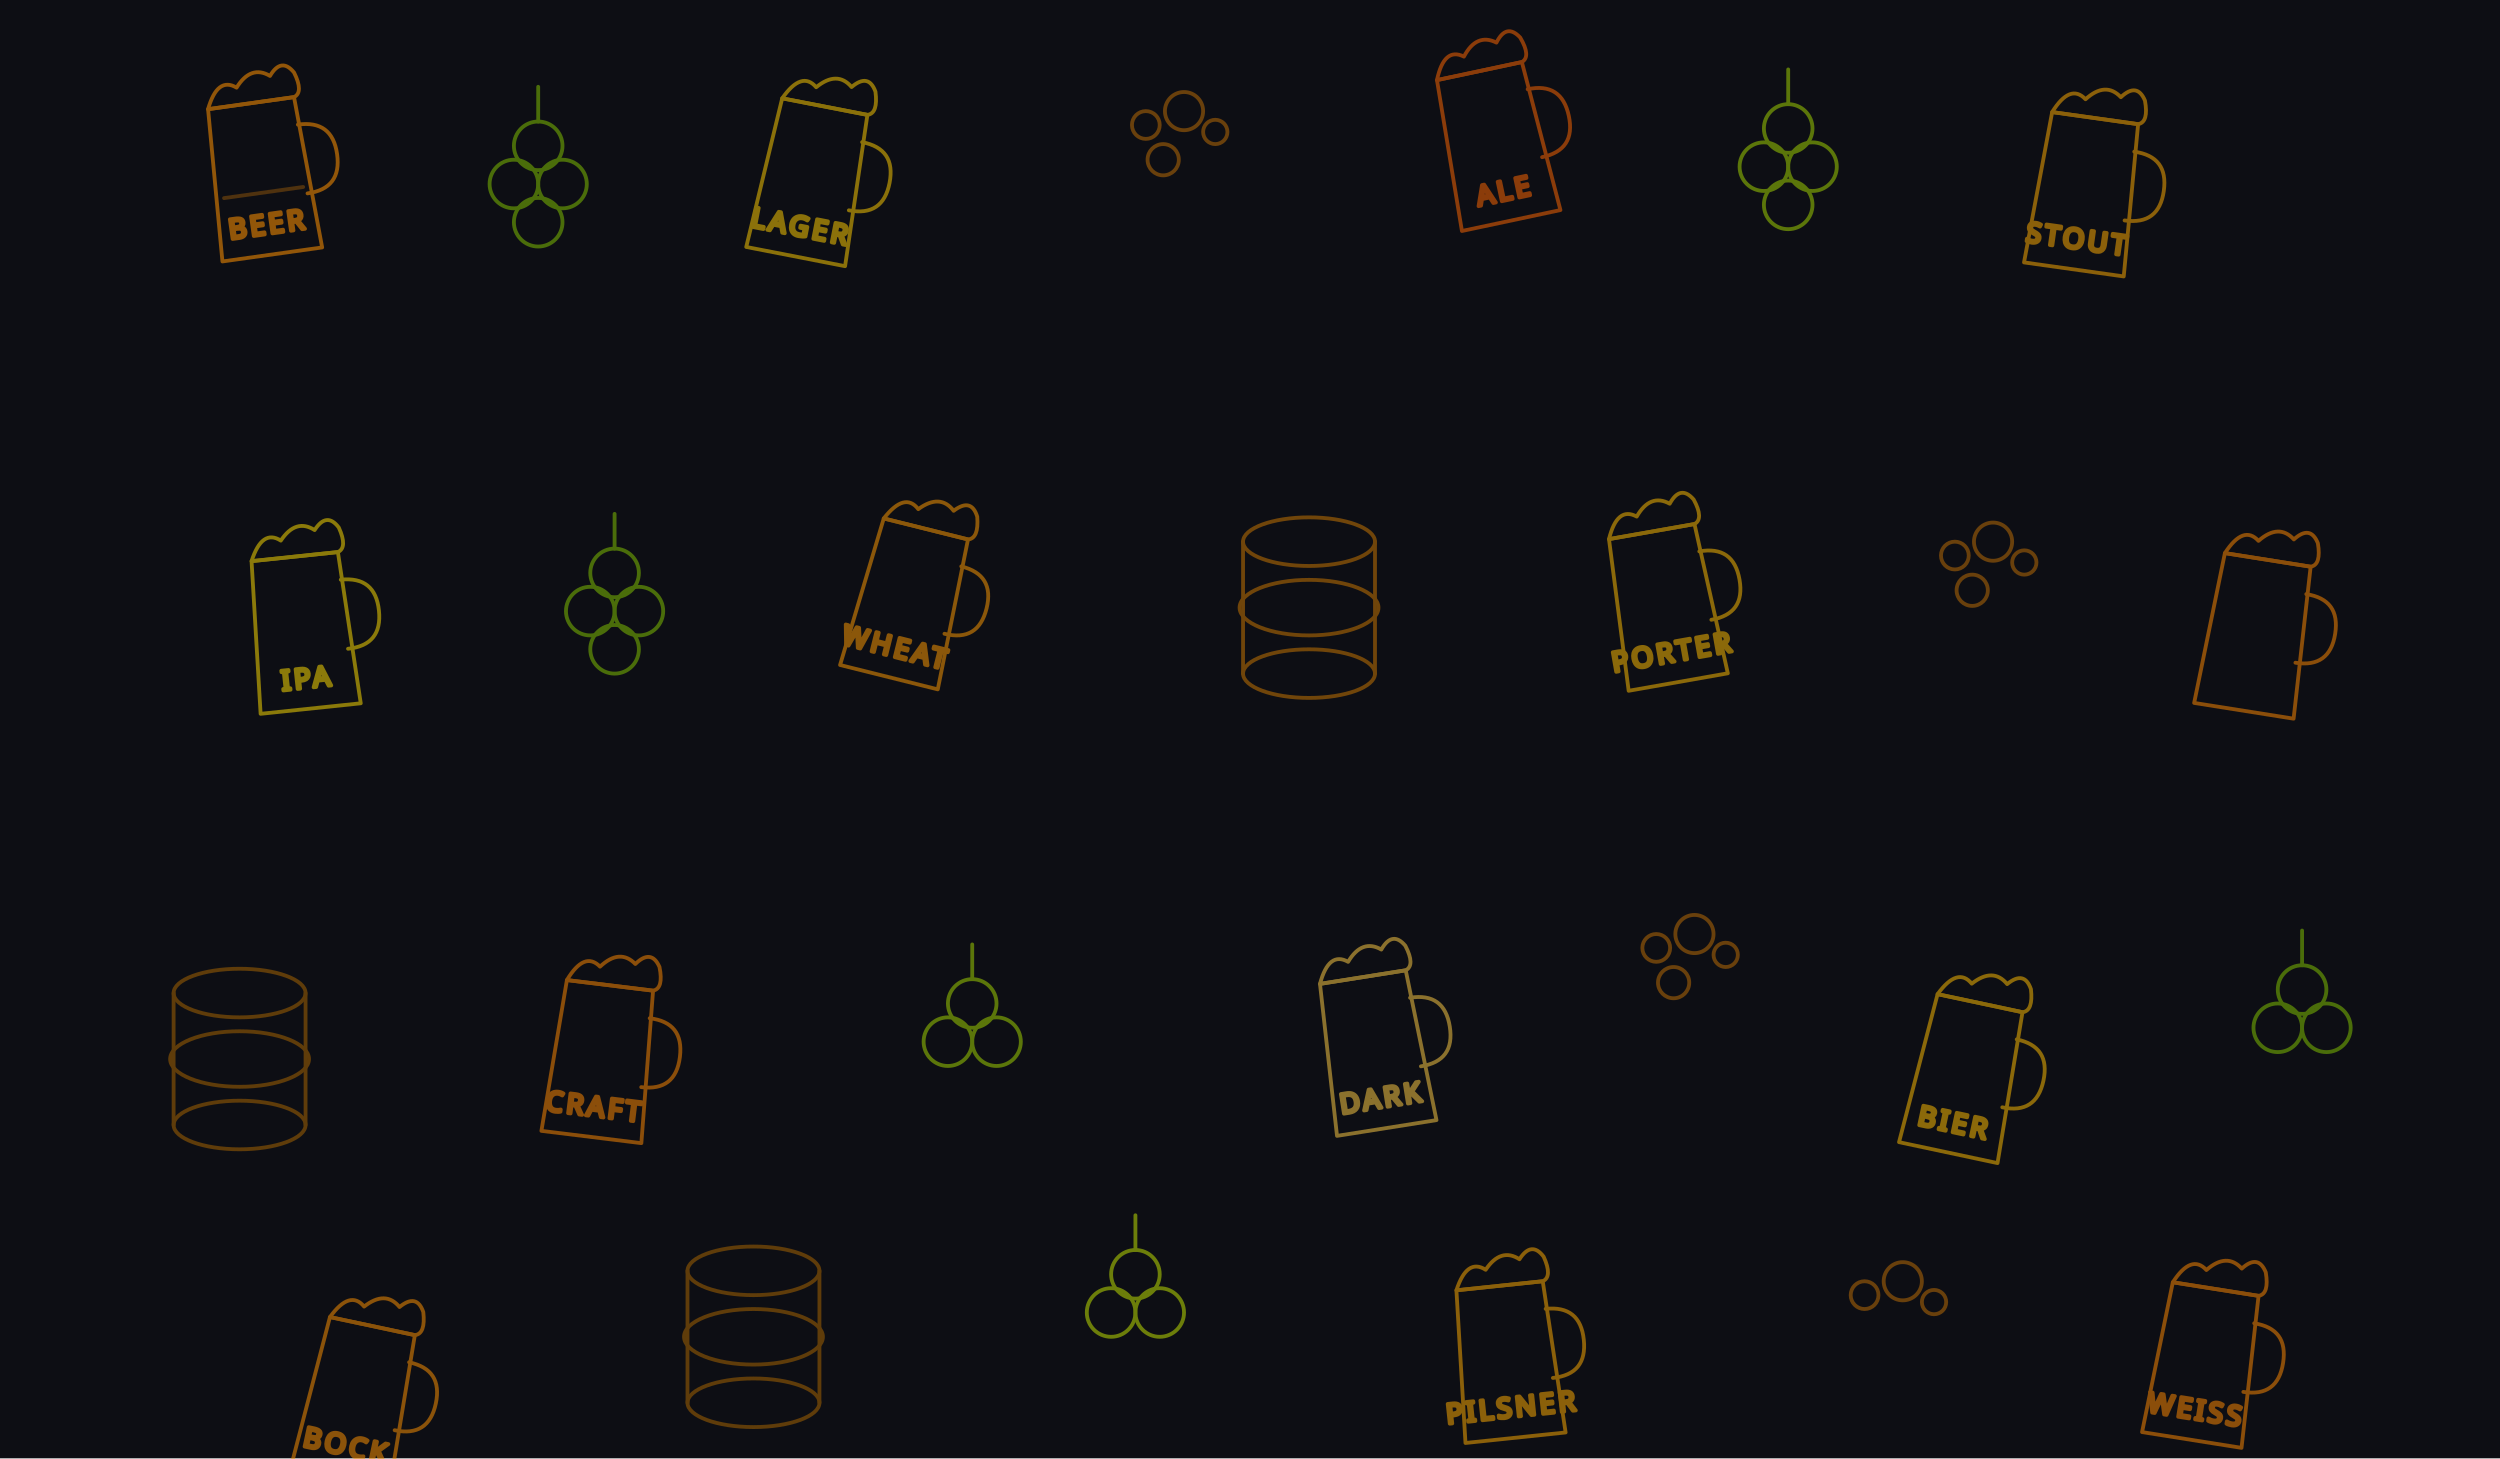
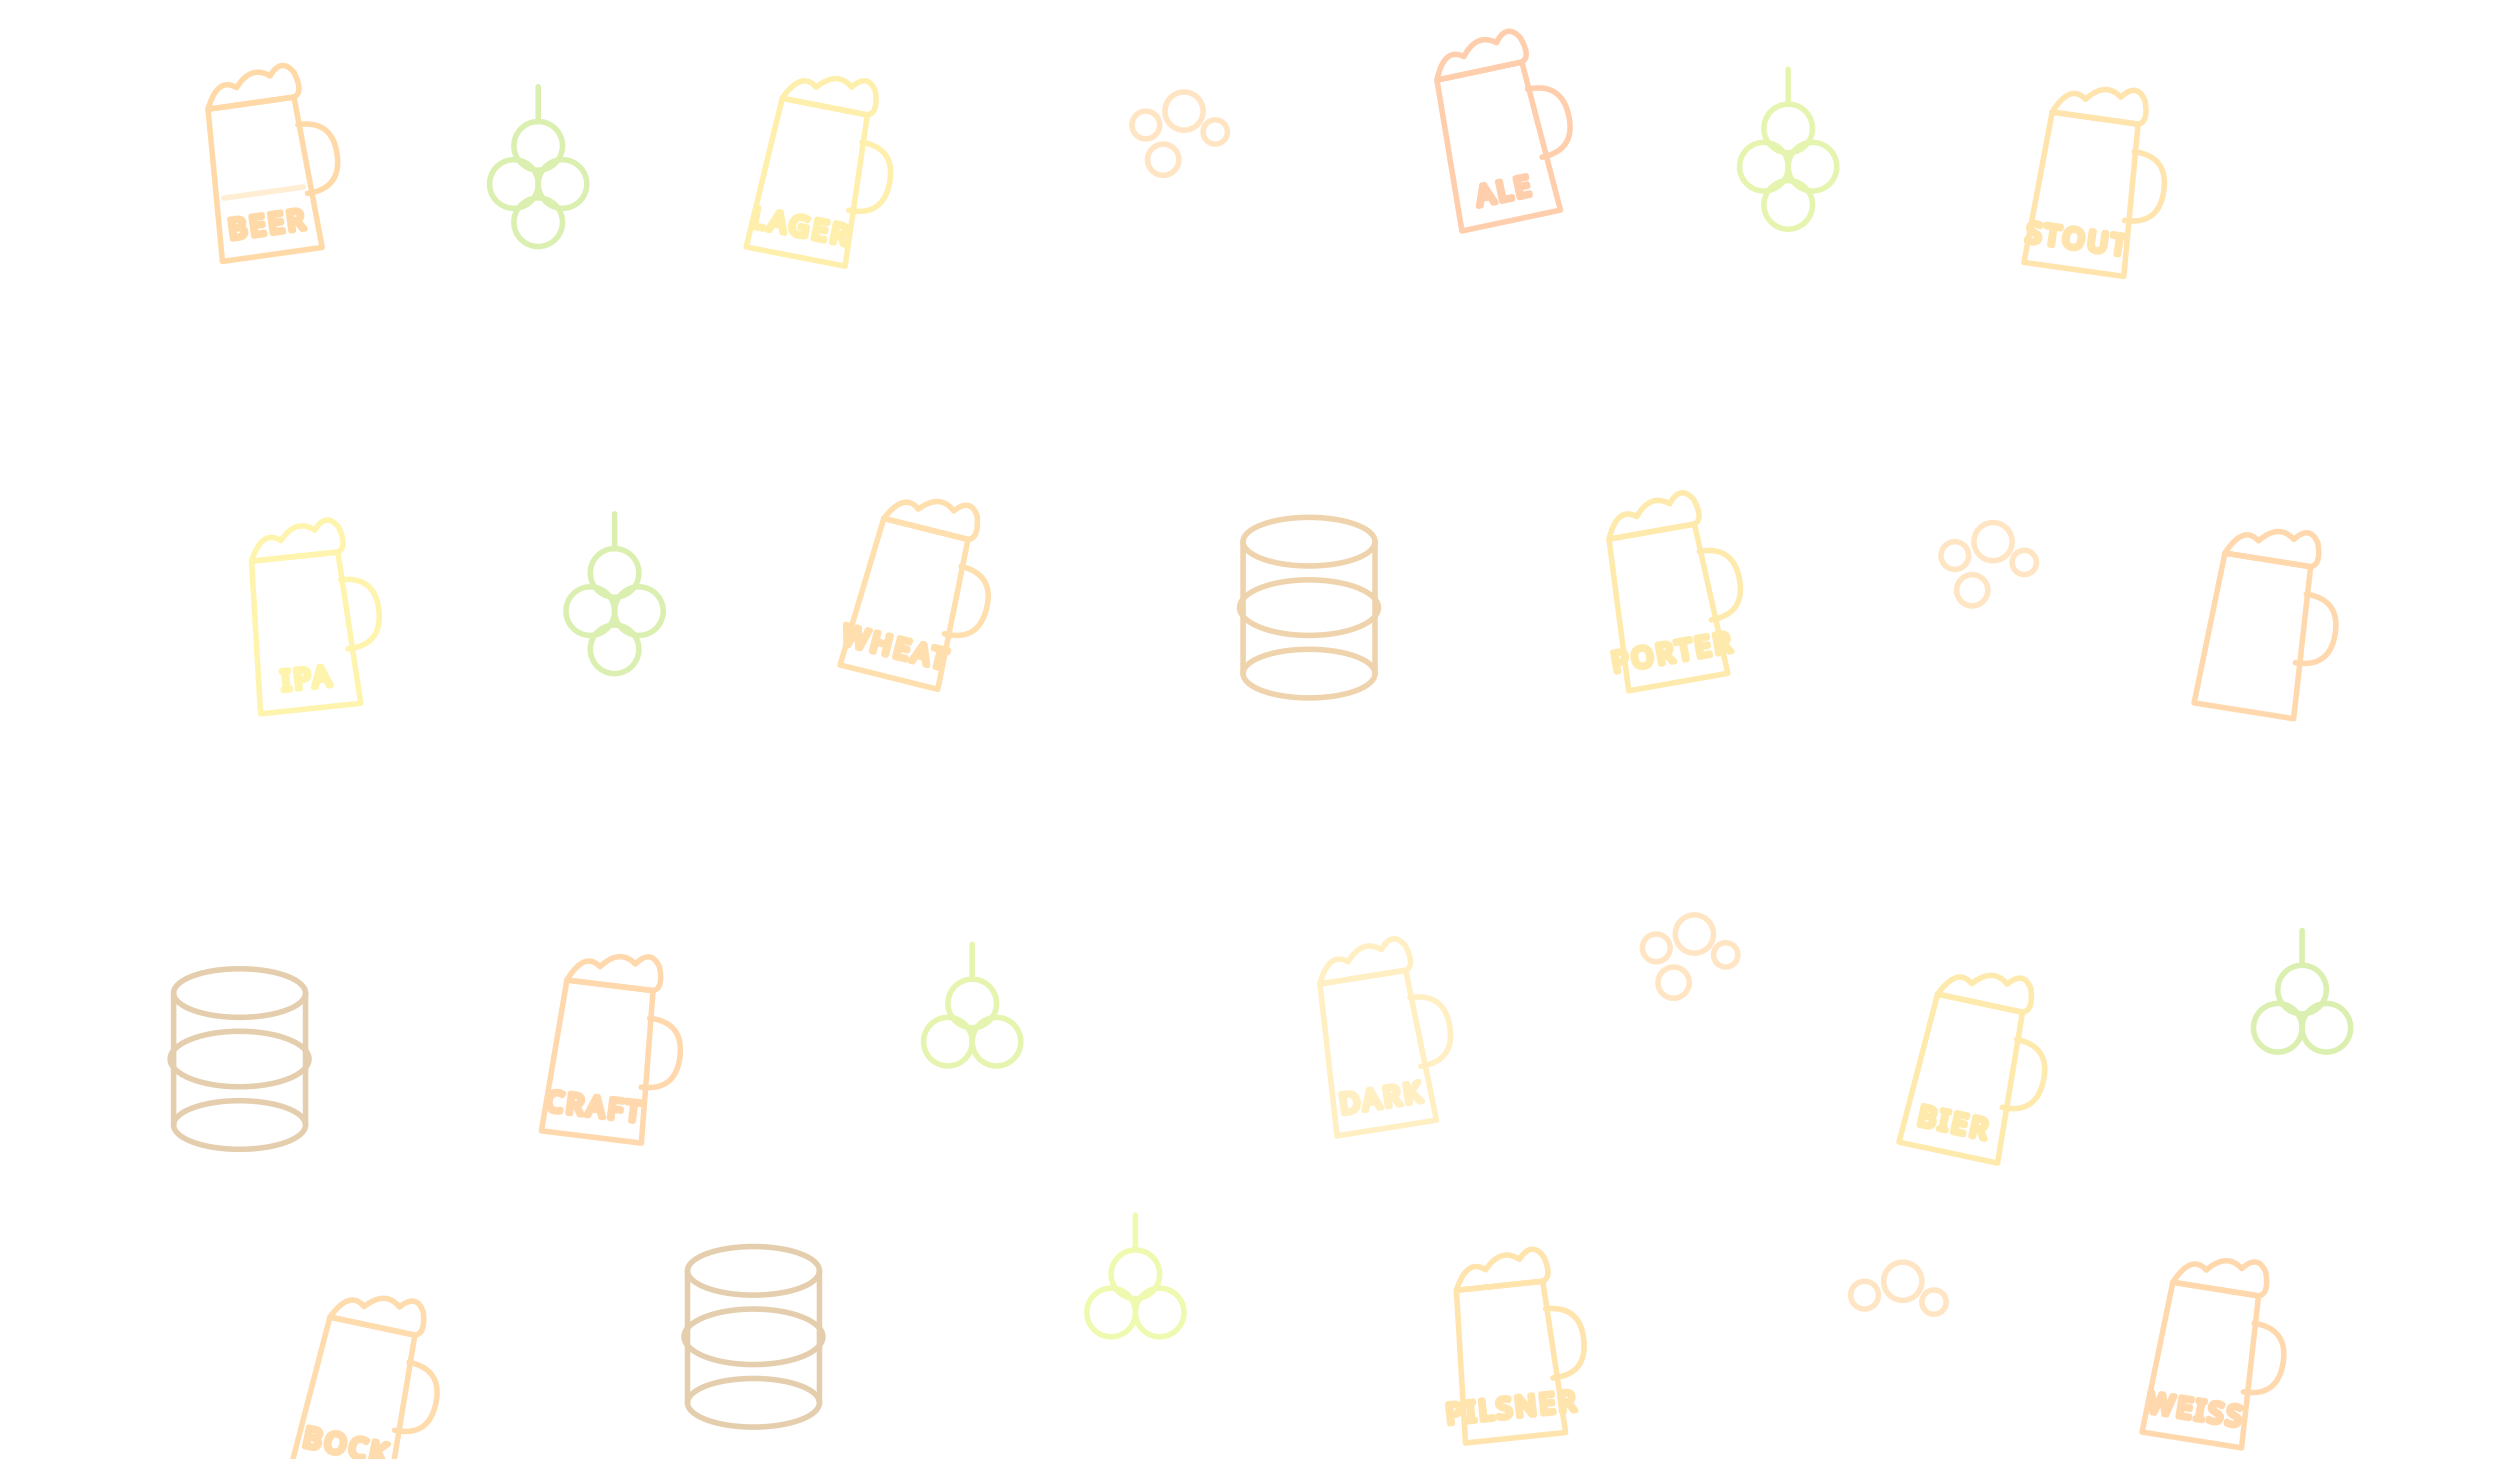
<svg xmlns="http://www.w3.org/2000/svg" width="720" height="420" viewBox="0 0 720 420">
-   <rect width="720" height="420" fill="#0d0e14" />
  <defs>
    <style>.lbl{font-family:system-ui;font-size:8px;font-weight:300;letter-spacing:.12em;text-anchor:middle}</style>
  </defs>
-   <g fill="none" stroke-width="1.1" stroke-linecap="round" stroke-linejoin="round">
+   <g fill="none" stroke-width="1.6" stroke-linecap="round" stroke-linejoin="round" opacity=".62">
    <g transform="translate(55,18) rotate(-8)" stroke="#ff9100" opacity=".55">
      <path d="M3 14 L1 58 L30 58 L28 14 Z" />
      <path d="M28 22 Q38 22 38 32 Q38 42 28 42" fill="none" />
      <path d="M3 14 Q7 5 12 9 Q17 3 22 7 Q26 2 29 7 Q31 13 28 14 L3 14Z" />
      <line x1="4" y1="40" x2="27" y2="40" opacity=".5" />
      <text class="lbl" x="15" y="52" fill="#ffcc66">BEER</text>
    </g>
    <g transform="translate(140,35)" stroke="#88cc00" opacity=".5">
      <circle cx="8" cy="18" r="7" />
      <circle cx="22" cy="18" r="7" />
      <circle cx="15" cy="7" r="7" />
      <circle cx="15" cy="29" r="7" />
      <line x1="15" y1="0" x2="15" y2="-10" />
    </g>
    <g transform="translate(225,14) rotate(11)" stroke="#ffcc00" opacity=".52">
      <path d="M3 14 L1 58 L30 58 L28 14 Z" />
      <path d="M28 22 Q38 22 38 32 Q38 42 28 42" fill="none" />
      <path d="M3 14 Q7 5 12 9 Q17 3 22 7 Q26 2 29 7 Q31 13 28 14 L3 14Z" />
      <text class="lbl" x="15" y="52" fill="#ffee88">LAGER</text>
    </g>
    <g transform="translate(325,28)" stroke="#ff9100" opacity=".38">
      <circle cx="5" cy="8" r="4" />
      <circle cx="16" cy="4" r="5.5" />
      <circle cx="25" cy="10" r="3.5" />
      <circle cx="10" cy="18" r="4.5" />
    </g>
    <g transform="translate(408,10) rotate(-12)" stroke="#ff6600" opacity=".52">
      <path d="M3 14 L1 58 L30 58 L28 14 Z" />
      <path d="M28 22 Q38 22 38 32 Q38 42 28 42" fill="none" />
      <path d="M3 14 Q7 5 12 9 Q17 3 22 7 Q26 2 29 7 Q31 13 28 14 L3 14Z" />
      <text class="lbl" x="15" y="52" fill="#ffaa66">ALE</text>
    </g>
    <g transform="translate(500,30)" stroke="#aadd00" opacity=".5">
      <circle cx="8" cy="18" r="7" />
      <circle cx="22" cy="18" r="7" />
      <circle cx="15" cy="7" r="7" />
      <circle cx="15" cy="29" r="7" />
      <line x1="15" y1="0" x2="15" y2="-10" />
    </g>
    <g transform="translate(590,18) rotate(8)" stroke="#ffaa00" opacity=".52">
      <path d="M3 14 L1 58 L30 58 L28 14 Z" />
      <path d="M28 22 Q38 22 38 32 Q38 42 28 42" fill="none" />
      <path d="M3 14 Q7 5 12 9 Q17 3 22 7 Q26 2 29 7 Q31 13 28 14 L3 14Z" />
      <text class="lbl" x="15" y="52" fill="#ffcc88">STOUT</text>
    </g>
    <g transform="translate(68,148) rotate(-6)" stroke="#ffdd00" opacity=".52">
      <path d="M3 14 L1 58 L30 58 L28 14 Z" />
      <path d="M28 22 Q38 22 38 32 Q38 42 28 42" fill="none" />
      <path d="M3 14 Q7 5 12 9 Q17 3 22 7 Q26 2 29 7 Q31 13 28 14 L3 14Z" />
      <text class="lbl" x="15" y="52" fill="#ffee88">IPA</text>
    </g>
    <g transform="translate(162,158)" stroke="#88cc00" opacity=".5">
      <circle cx="8" cy="18" r="7" />
      <circle cx="22" cy="18" r="7" />
      <circle cx="15" cy="7" r="7" />
      <circle cx="15" cy="29" r="7" />
      <line x1="15" y1="0" x2="15" y2="-10" />
    </g>
    <g transform="translate(255,135) rotate(14)" stroke="#ff9900" opacity=".52">
      <path d="M3 14 L1 58 L30 58 L28 14 Z" />
      <path d="M28 22 Q38 22 38 32 Q38 42 28 42" fill="none" />
      <path d="M3 14 Q7 5 12 9 Q17 3 22 7 Q26 2 29 7 Q31 13 28 14 L3 14Z" />
      <text class="lbl" x="15" y="52" fill="#ffbb66">WHEAT</text>
    </g>
    <g transform="translate(358,148)" stroke="#cc7700" opacity=".52">
      <ellipse cx="19" cy="8" rx="19" ry="7" />
      <ellipse cx="19" cy="46" rx="19" ry="7" />
      <line x1="0" y1="8" x2="0" y2="46" />
      <line x1="38" y1="8" x2="38" y2="46" />
      <ellipse cx="19" cy="27" rx="20" ry="8" />
    </g>
    <g transform="translate(458,142) rotate(-10)" stroke="#ffbb00" opacity=".52">
      <path d="M3 14 L1 58 L30 58 L28 14 Z" />
      <path d="M28 22 Q38 22 38 32 Q38 42 28 42" fill="none" />
      <path d="M3 14 Q7 5 12 9 Q17 3 22 7 Q26 2 29 7 Q31 13 28 14 L3 14Z" />
      <text class="lbl" x="15" y="52" fill="#ffdd88">PORTER</text>
    </g>
    <g transform="translate(558,152)" stroke="#ff9100" opacity=".38">
      <circle cx="5" cy="8" r="4" />
      <circle cx="16" cy="4" r="5.5" />
      <circle cx="25" cy="10" r="3.5" />
      <circle cx="10" cy="18" r="4.5" />
    </g>
    <g transform="translate(640,145) rotate(9)" stroke="#ff8800" opacity=".52">
      <path d="M3 14 L1 58 L30 58 L28 14 Z" />
      <path d="M28 22 Q38 22 38 32 Q38 42 28 42" fill="none" />
      <path d="M3 14 Q7 5 12 9 Q17 3 22 7 Q26 2 29 7 Q31 13 28 14 L3 14Z" />
    </g>
    <g transform="translate(50,278)" stroke="#aa6600" opacity=".52">
      <ellipse cx="19" cy="8" rx="19" ry="7" />
      <ellipse cx="19" cy="46" rx="19" ry="7" />
      <line x1="0" y1="8" x2="0" y2="46" />
      <line x1="38" y1="8" x2="38" y2="46" />
      <ellipse cx="19" cy="27" rx="20" ry="8" />
    </g>
    <g transform="translate(162,268) rotate(7)" stroke="#ff8800" opacity=".52">
      <path d="M3 14 L1 58 L30 58 L28 14 Z" />
      <path d="M28 22 Q38 22 38 32 Q38 42 28 42" fill="none" />
      <path d="M3 14 Q7 5 12 9 Q17 3 22 7 Q26 2 29 7 Q31 13 28 14 L3 14Z" />
      <text class="lbl" x="15" y="52" fill="#ffaa66">CRAFT</text>
    </g>
    <g transform="translate(265,282)" stroke="#aadd00" opacity=".5">
      <circle cx="8" cy="18" r="7" />
      <circle cx="22" cy="18" r="7" />
      <circle cx="15" cy="7" r="7" />
      <line x1="15" y1="0" x2="15" y2="-10" />
    </g>
    <g transform="translate(375,270) rotate(-9)" stroke="#ffcc44" opacity=".52">
      <path d="M3 14 L1 58 L30 58 L28 14 Z" />
      <path d="M28 22 Q38 22 38 32 Q38 42 28 42" fill="none" />
      <path d="M3 14 Q7 5 12 9 Q17 3 22 7 Q26 2 29 7 Q31 13 28 14 L3 14Z" />
      <text class="lbl" x="15" y="52" fill="#ffee99">DARK</text>
    </g>
    <g transform="translate(472,265)" stroke="#ff9100" opacity=".38">
      <circle cx="5" cy="8" r="4" />
      <circle cx="16" cy="4" r="5.5" />
      <circle cx="25" cy="10" r="3.5" />
      <circle cx="10" cy="18" r="4.5" />
    </g>
    <g transform="translate(558,272) rotate(12)" stroke="#ffbb00" opacity=".52">
      <path d="M3 14 L1 58 L30 58 L28 14 Z" />
      <path d="M28 22 Q38 22 38 32 Q38 42 28 42" fill="none" />
      <path d="M3 14 Q7 5 12 9 Q17 3 22 7 Q26 2 29 7 Q31 13 28 14 L3 14Z" />
      <text class="lbl" x="15" y="52" fill="#ffdd88">BIER</text>
    </g>
    <g transform="translate(648,278)" stroke="#88cc00" opacity=".5">
      <circle cx="8" cy="18" r="7" />
      <circle cx="22" cy="18" r="7" />
      <circle cx="15" cy="7" r="7" />
      <line x1="15" y1="0" x2="15" y2="-10" />
    </g>
    <g transform="translate(95,365) rotate(12)" stroke="#ff9100" opacity=".52">
      <path d="M3 14 L1 58 L30 58 L28 14 Z" />
      <path d="M28 22 Q38 22 38 32 Q38 42 28 42" fill="none" />
      <path d="M3 14 Q7 5 12 9 Q17 3 22 7 Q26 2 29 7 Q31 13 28 14 L3 14Z" />
      <text class="lbl" x="15" y="52" fill="#ffcc66">BOCK</text>
    </g>
    <g transform="translate(198,358)" stroke="#aa6600" opacity=".52">
      <ellipse cx="19" cy="8" rx="19" ry="7" />
      <ellipse cx="19" cy="46" rx="19" ry="7" />
      <line x1="0" y1="8" x2="0" y2="46" />
      <line x1="38" y1="8" x2="38" y2="46" />
      <ellipse cx="19" cy="27" rx="20" ry="8" />
    </g>
    <g transform="translate(312,360)" stroke="#ccee00" opacity=".5">
      <circle cx="8" cy="18" r="7" />
      <circle cx="22" cy="18" r="7" />
      <circle cx="15" cy="7" r="7" />
      <line x1="15" y1="0" x2="15" y2="-10" />
    </g>
    <g transform="translate(415,358) rotate(-6)" stroke="#ffaa00" opacity=".52">
      <path d="M3 14 L1 58 L30 58 L28 14 Z" />
      <path d="M28 22 Q38 22 38 32 Q38 42 28 42" fill="none" />
      <path d="M3 14 Q7 5 12 9 Q17 3 22 7 Q26 2 29 7 Q31 13 28 14 L3 14Z" />
      <text class="lbl" x="15" y="52" fill="#ffcc88">PILSNER</text>
    </g>
    <g transform="translate(532,365)" stroke="#ff9100" opacity=".38">
      <circle cx="5" cy="8" r="4" />
      <circle cx="16" cy="4" r="5.5" />
      <circle cx="25" cy="10" r="3.5" />
    </g>
    <g transform="translate(625,355) rotate(9)" stroke="#ff8800" opacity=".52">
      <path d="M3 14 L1 58 L30 58 L28 14 Z" />
      <path d="M28 22 Q38 22 38 32 Q38 42 28 42" fill="none" />
      <path d="M3 14 Q7 5 12 9 Q17 3 22 7 Q26 2 29 7 Q31 13 28 14 L3 14Z" />
      <text class="lbl" x="15" y="52" fill="#ffaa66">WEISS</text>
    </g>
  </g>
</svg>
